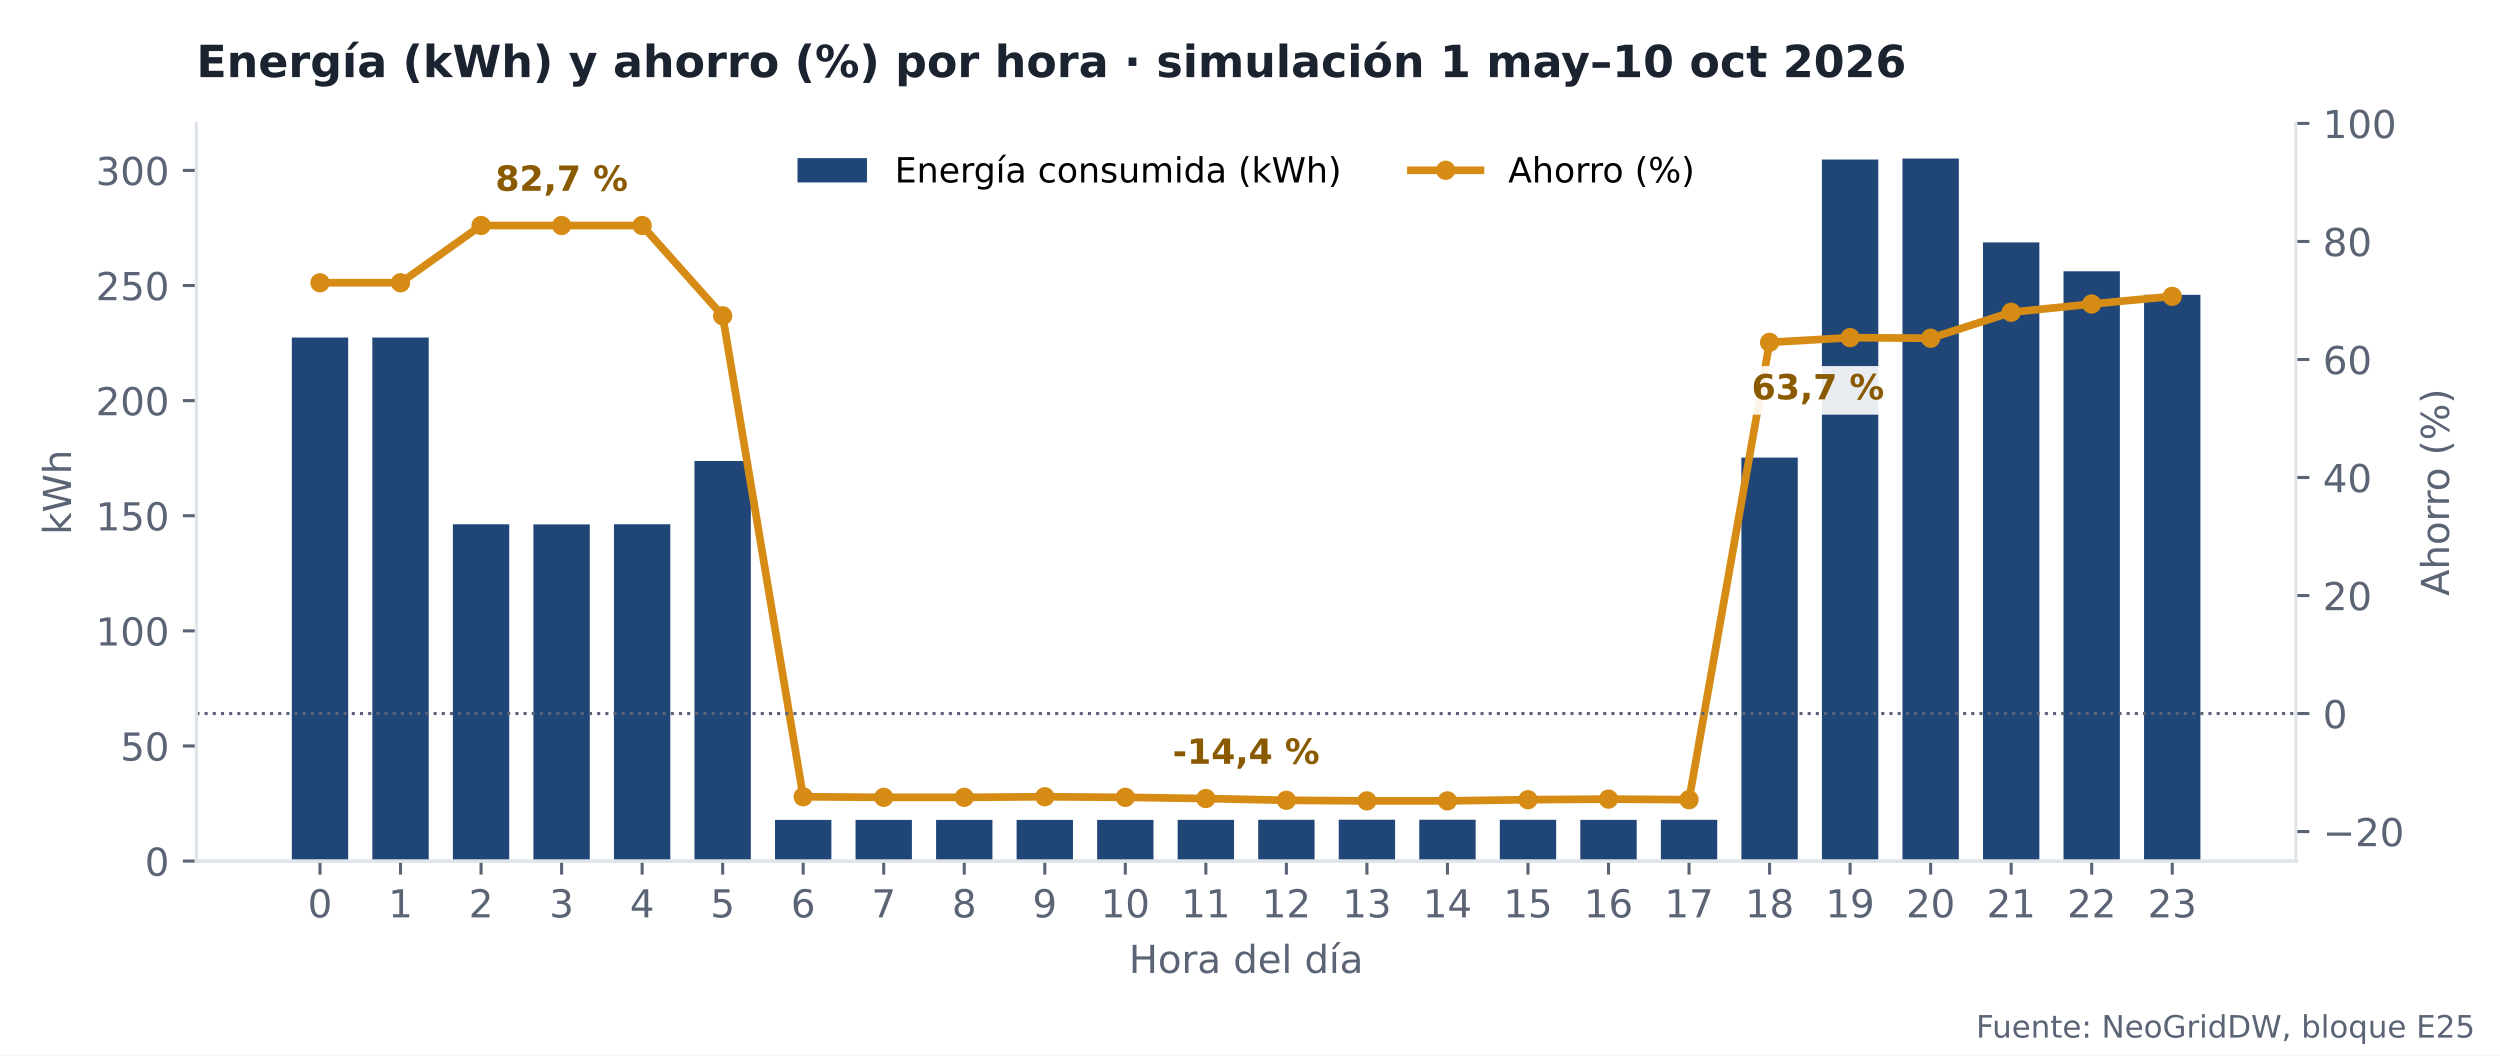
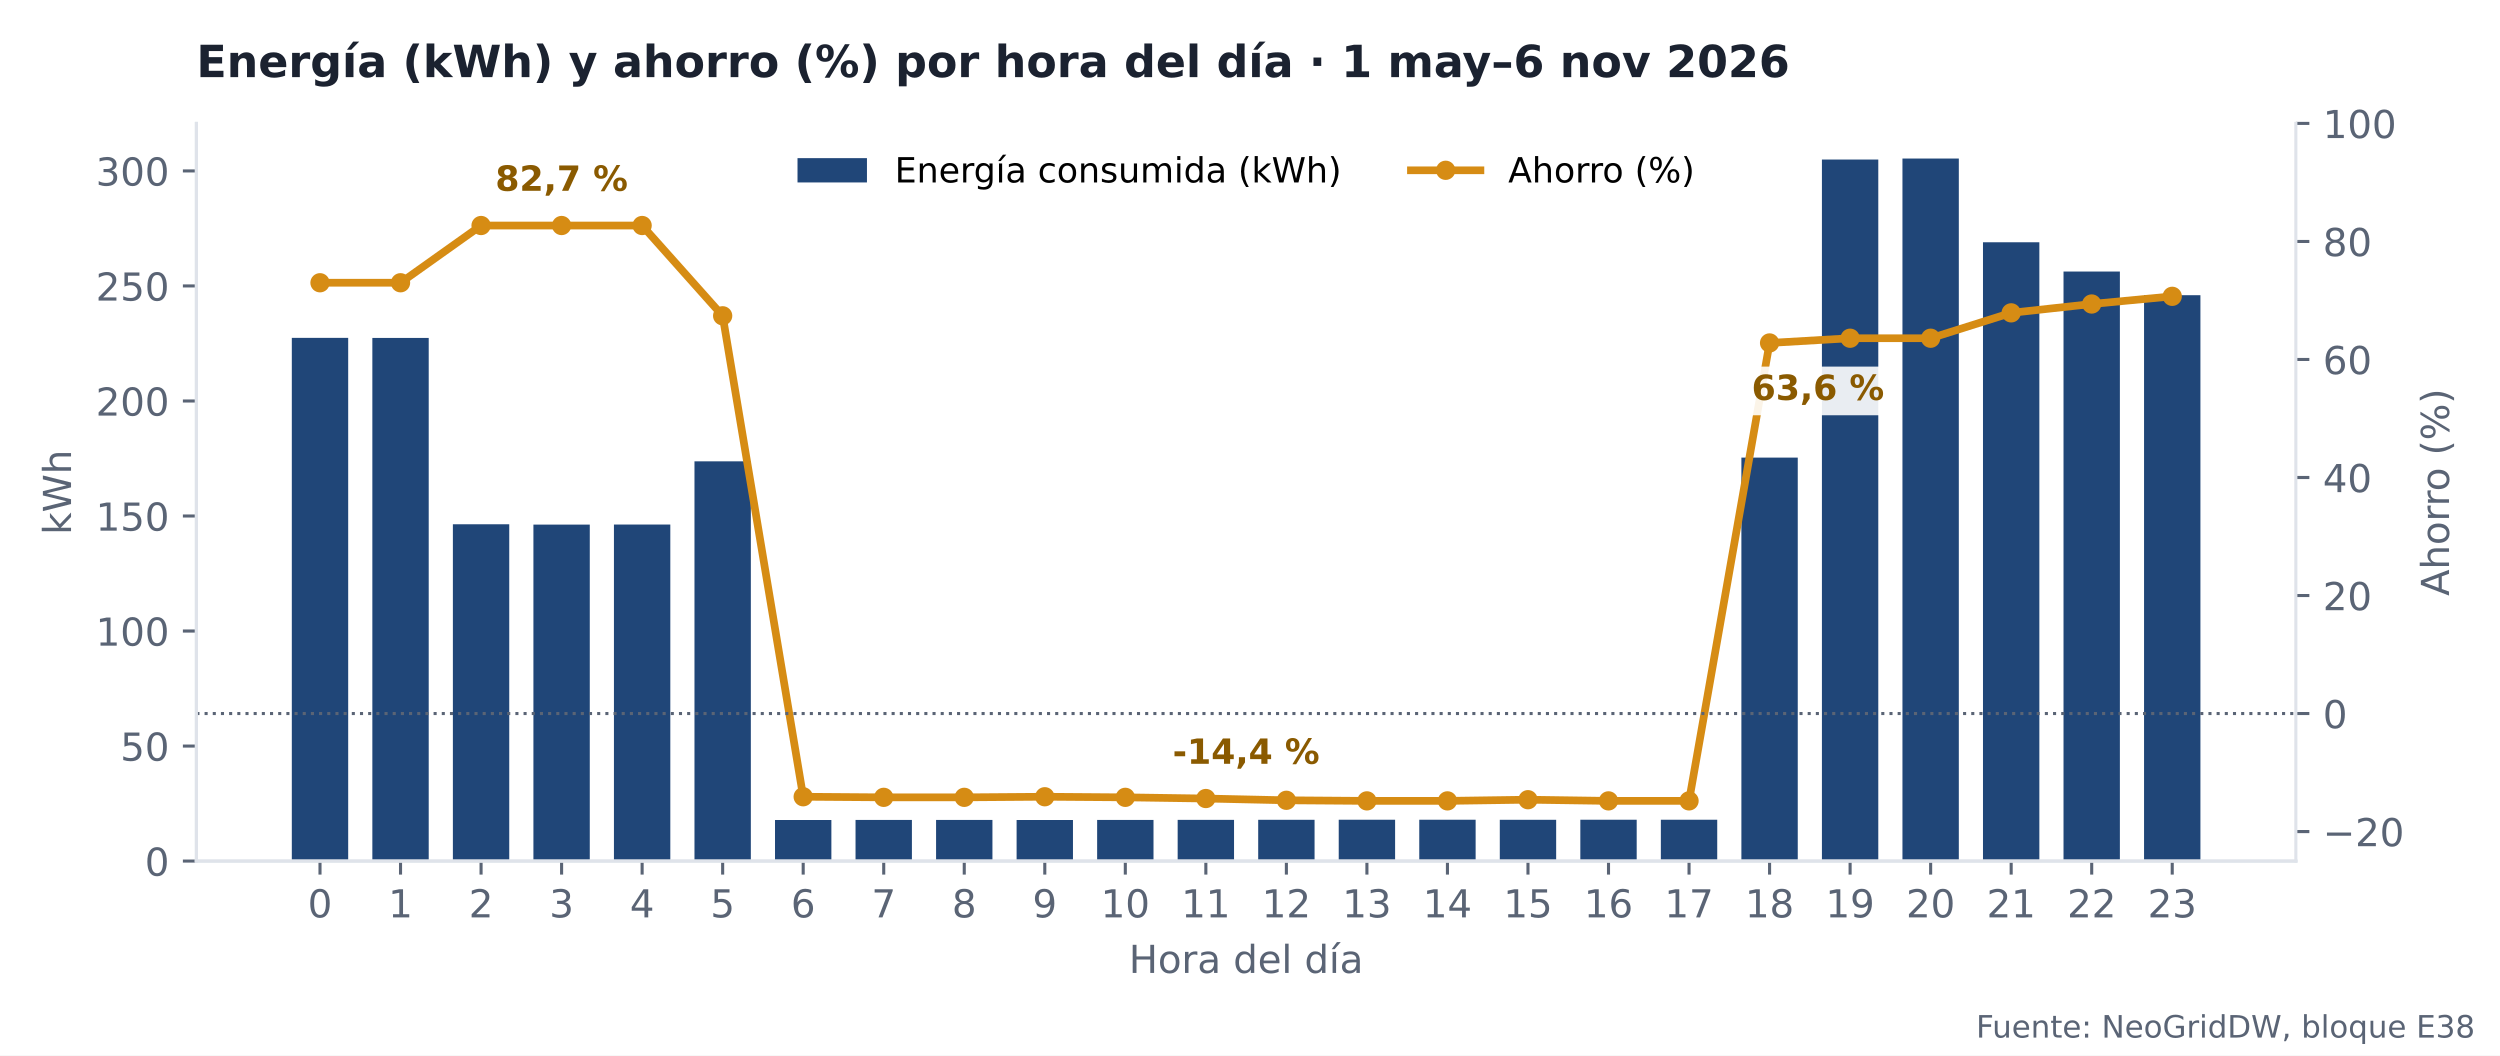
<svg xmlns="http://www.w3.org/2000/svg" xmlns:xlink="http://www.w3.org/1999/xlink" width="648pt" height="273.6pt" viewBox="0 0 648 273.6" version="1.1">
  <defs>
    <style type="text/css">*{stroke-linejoin: round; stroke-linecap: butt}</style>
  </defs>
  <g id="figure_1">
    <g id="patch_1">
      <path d="M 0 273.6  L 648 273.6  L 648 0  L 0 0  z " style="fill: #ffffff" />
    </g>
    <g id="axes_1">
      <g id="patch_2">
        <path d="M 50.903 223.191  L 595.084 223.191  L 595.084 31.991  L 50.903 31.991  z " style="fill: #ffffff" />
      </g>
      <g id="patch_3">
-         <path d="M 75.638 223.191  L 90.25 223.191  L 90.25 87.481  L 75.638 87.481  z " clip-path="url(#pd4e5cc98e8)" style="fill: #204678" />
+         <path d="M 75.638 223.191  L 90.25 223.191  L 90.25 87.583  L 75.638 87.583  z " clip-path="url(#p0261bbe42c)" style="fill: #204678" />
      </g>
      <g id="patch_4">
-         <path d="M 96.512 223.191  L 111.124 223.191  L 111.124 87.492  L 96.512 87.492  z " clip-path="url(#pd4e5cc98e8)" style="fill: #204678" />
+         <path d="M 96.512 223.191  L 111.124 223.191  L 111.124 87.595  L 96.512 87.595  z " clip-path="url(#p0261bbe42c)" style="fill: #204678" />
      </g>
      <g id="patch_5">
-         <path d="M 117.386 223.191  L 131.997 223.191  L 131.997 135.888  L 117.386 135.888  z " clip-path="url(#pd4e5cc98e8)" style="fill: #204678" />
+         <path d="M 117.386 223.191  L 131.997 223.191  L 131.997 135.888  L 117.386 135.888  z " clip-path="url(#p0261bbe42c)" style="fill: #204678" />
      </g>
      <g id="patch_6">
-         <path d="M 138.26 223.191  L 152.871 223.191  L 152.871 135.918  L 138.26 135.918  z " clip-path="url(#pd4e5cc98e8)" style="fill: #204678" />
+         <path d="M 138.26 223.191  L 152.871 223.191  L 152.871 135.984  L 138.26 135.984  z " clip-path="url(#p0261bbe42c)" style="fill: #204678" />
      </g>
      <g id="patch_7">
-         <path d="M 159.133 223.191  L 173.745 223.191  L 173.745 135.894  L 159.133 135.894  z " clip-path="url(#pd4e5cc98e8)" style="fill: #204678" />
+         <path d="M 159.133 223.191  L 173.745 223.191  L 173.745 135.96  L 159.133 135.96  z " clip-path="url(#p0261bbe42c)" style="fill: #204678" />
      </g>
      <g id="patch_8">
-         <path d="M 180.007 223.191  L 194.619 223.191  L 194.619 119.496  L 180.007 119.496  z " clip-path="url(#pd4e5cc98e8)" style="fill: #204678" />
+         <path d="M 180.007 223.191  L 194.619 223.191  L 194.619 119.574  L 180.007 119.574  z " clip-path="url(#p0261bbe42c)" style="fill: #204678" />
      </g>
      <g id="patch_9">
-         <path d="M 200.881 223.191  L 215.493 223.191  L 215.493 212.533  L 200.881 212.533  z " clip-path="url(#pd4e5cc98e8)" style="fill: #204678" />
+         <path d="M 200.881 223.191  L 215.493 223.191  L 215.493 212.541  L 200.881 212.541  z " clip-path="url(#p0261bbe42c)" style="fill: #204678" />
      </g>
      <g id="patch_10">
-         <path d="M 221.755 223.191  L 236.367 223.191  L 236.367 212.527  L 221.755 212.527  z " clip-path="url(#pd4e5cc98e8)" style="fill: #204678" />
+         <path d="M 221.755 223.191  L 236.367 223.191  L 236.367 212.535  L 221.755 212.535  z " clip-path="url(#p0261bbe42c)" style="fill: #204678" />
      </g>
      <g id="patch_11">
-         <path d="M 242.629 223.191  L 257.24 223.191  L 257.24 212.527  L 242.629 212.527  z " clip-path="url(#pd4e5cc98e8)" style="fill: #204678" />
+         <path d="M 242.629 223.191  L 257.24 223.191  L 257.24 212.535  L 242.629 212.535  z " clip-path="url(#p0261bbe42c)" style="fill: #204678" />
      </g>
      <g id="patch_12">
-         <path d="M 263.503 223.191  L 278.114 223.191  L 278.114 212.533  L 263.503 212.533  z " clip-path="url(#pd4e5cc98e8)" style="fill: #204678" />
+         <path d="M 263.503 223.191  L 278.114 223.191  L 278.114 212.541  L 263.503 212.541  z " clip-path="url(#p0261bbe42c)" style="fill: #204678" />
      </g>
      <g id="patch_13">
-         <path d="M 284.377 223.191  L 298.988 223.191  L 298.988 212.527  L 284.377 212.527  z " clip-path="url(#pd4e5cc98e8)" style="fill: #204678" />
+         <path d="M 284.377 223.191  L 298.988 223.191  L 298.988 212.535  L 284.377 212.535  z " clip-path="url(#p0261bbe42c)" style="fill: #204678" />
      </g>
      <g id="patch_14">
-         <path d="M 305.25 223.191  L 319.862 223.191  L 319.862 212.509  L 305.25 212.509  z " clip-path="url(#pd4e5cc98e8)" style="fill: #204678" />
+         <path d="M 305.25 223.191  L 319.862 223.191  L 319.862 212.517  L 305.25 212.517  z " clip-path="url(#p0261bbe42c)" style="fill: #204678" />
      </g>
      <g id="patch_15">
-         <path d="M 326.124 223.191  L 340.736 223.191  L 340.736 212.485  L 326.124 212.485  z " clip-path="url(#pd4e5cc98e8)" style="fill: #204678" />
+         <path d="M 326.124 223.191  L 340.736 223.191  L 340.736 212.493  L 326.124 212.493  z " clip-path="url(#p0261bbe42c)" style="fill: #204678" />
      </g>
      <g id="patch_16">
-         <path d="M 346.998 223.191  L 361.61 223.191  L 361.61 212.473  L 346.998 212.473  z " clip-path="url(#pd4e5cc98e8)" style="fill: #204678" />
+         <path d="M 346.998 223.191  L 361.61 223.191  L 361.61 212.482  L 346.998 212.482  z " clip-path="url(#p0261bbe42c)" style="fill: #204678" />
      </g>
      <g id="patch_17">
-         <path d="M 367.872 223.191  L 382.484 223.191  L 382.484 212.473  L 367.872 212.473  z " clip-path="url(#pd4e5cc98e8)" style="fill: #204678" />
+         <path d="M 367.872 223.191  L 382.484 223.191  L 382.484 212.482  L 367.872 212.482  z " clip-path="url(#p0261bbe42c)" style="fill: #204678" />
      </g>
      <g id="patch_18">
-         <path d="M 388.746 223.191  L 403.357 223.191  L 403.357 212.485  L 388.746 212.485  z " clip-path="url(#pd4e5cc98e8)" style="fill: #204678" />
+         <path d="M 388.746 223.191  L 403.357 223.191  L 403.357 212.493  L 388.746 212.493  z " clip-path="url(#p0261bbe42c)" style="fill: #204678" />
      </g>
      <g id="patch_19">
-         <path d="M 409.62 223.191  L 424.231 223.191  L 424.231 212.503  L 409.62 212.503  z " clip-path="url(#pd4e5cc98e8)" style="fill: #204678" />
+         <path d="M 409.62 223.191  L 424.231 223.191  L 424.231 212.47  L 409.62 212.47  z " clip-path="url(#p0261bbe42c)" style="fill: #204678" />
      </g>
      <g id="patch_20">
-         <path d="M 430.493 223.191  L 445.105 223.191  L 445.105 212.491  L 430.493 212.491  z " clip-path="url(#pd4e5cc98e8)" style="fill: #204678" />
+         <path d="M 430.493 223.191  L 445.105 223.191  L 445.105 212.47  L 430.493 212.47  z " clip-path="url(#p0261bbe42c)" style="fill: #204678" />
      </g>
      <g id="patch_21">
-         <path d="M 451.367 223.191  L 465.979 223.191  L 465.979 118.618  L 451.367 118.618  z " clip-path="url(#pd4e5cc98e8)" style="fill: #204678" />
+         <path d="M 451.367 223.191  L 465.979 223.191  L 465.979 118.614  L 451.367 118.614  z " clip-path="url(#p0261bbe42c)" style="fill: #204678" />
      </g>
      <g id="patch_22">
-         <path d="M 472.241 223.191  L 486.853 223.191  L 486.853 41.347  L 472.241 41.347  z " clip-path="url(#pd4e5cc98e8)" style="fill: #204678" />
+         <path d="M 472.241 223.191  L 486.853 223.191  L 486.853 41.352  L 472.241 41.352  z " clip-path="url(#p0261bbe42c)" style="fill: #204678" />
      </g>
      <g id="patch_23">
-         <path d="M 493.115 223.191  L 507.727 223.191  L 507.727 41.096  L 493.115 41.096  z " clip-path="url(#pd4e5cc98e8)" style="fill: #204678" />
+         <path d="M 493.115 223.191  L 507.727 223.191  L 507.727 41.096  L 493.115 41.096  z " clip-path="url(#p0261bbe42c)" style="fill: #204678" />
      </g>
      <g id="patch_24">
-         <path d="M 513.989 223.191  L 528.601 223.191  L 528.601 62.823  L 513.989 62.823  z " clip-path="url(#pd4e5cc98e8)" style="fill: #204678" />
+         <path d="M 513.989 223.191  L 528.601 223.191  L 528.601 62.801  L 513.989 62.801  z " clip-path="url(#p0261bbe42c)" style="fill: #204678" />
      </g>
      <g id="patch_25">
-         <path d="M 534.863 223.191  L 549.474 223.191  L 549.474 70.306  L 534.863 70.306  z " clip-path="url(#pd4e5cc98e8)" style="fill: #204678" />
+         <path d="M 534.863 223.191  L 549.474 223.191  L 549.474 70.38  L 534.863 70.38  z " clip-path="url(#p0261bbe42c)" style="fill: #204678" />
      </g>
      <g id="patch_26">
-         <path d="M 555.737 223.191  L 570.348 223.191  L 570.348 76.411  L 555.737 76.411  z " clip-path="url(#pd4e5cc98e8)" style="fill: #204678" />
+         <path d="M 555.737 223.191  L 570.348 223.191  L 570.348 76.522  L 555.737 76.522  z " clip-path="url(#p0261bbe42c)" style="fill: #204678" />
      </g>
      <g id="matplotlib.axis_1">
        <g id="xtick_1">
          <g id="line2d_1">
            <defs>
-               <path id="m76363a9df7" d="M 0 0  L 0 3.5  " style="stroke: #5a6475; stroke-width: 0.8" />
+               <path id="mc10827a71a" d="M 0 0  L 0 3.5  " style="stroke: #5a6475; stroke-width: 0.8" />
            </defs>
            <g>
-               <use xlink:href="#m76363a9df7" x="82.944" y="223.191" style="fill: #5a6475; stroke: #5a6475; stroke-width: 0.8" />
+               <use xlink:href="#mc10827a71a" x="82.944" y="223.191" style="fill: #5a6475; stroke: #5a6475; stroke-width: 0.8" />
            </g>
          </g>
          <g id="text_1">
            <text style="font-size: 10px; font-family: 'DejaVu Sans'; text-anchor: middle; fill: #5a6475" x="82.944" y="237.789" transform="rotate(-0 82.94386 237.7886)">0</text>
          </g>
        </g>
        <g id="xtick_2">
          <g id="line2d_2">
            <g>
-               <use xlink:href="#m76363a9df7" x="103.818" y="223.191" style="fill: #5a6475; stroke: #5a6475; stroke-width: 0.8" />
+               <use xlink:href="#mc10827a71a" x="103.818" y="223.191" style="fill: #5a6475; stroke: #5a6475; stroke-width: 0.8" />
            </g>
          </g>
          <g id="text_2">
            <text style="font-size: 10px; font-family: 'DejaVu Sans'; text-anchor: middle; fill: #5a6475" x="103.818" y="237.789" transform="rotate(-0 103.8177 237.7886)">1</text>
          </g>
        </g>
        <g id="xtick_3">
          <g id="line2d_3">
            <g>
-               <use xlink:href="#m76363a9df7" x="124.692" y="223.191" style="fill: #5a6475; stroke: #5a6475; stroke-width: 0.8" />
+               <use xlink:href="#mc10827a71a" x="124.692" y="223.191" style="fill: #5a6475; stroke: #5a6475; stroke-width: 0.8" />
            </g>
          </g>
          <g id="text_3">
            <text style="font-size: 10px; font-family: 'DejaVu Sans'; text-anchor: middle; fill: #5a6475" x="124.692" y="237.789" transform="rotate(-0 124.6916 237.7886)">2</text>
          </g>
        </g>
        <g id="xtick_4">
          <g id="line2d_4">
            <g>
-               <use xlink:href="#m76363a9df7" x="145.565" y="223.191" style="fill: #5a6475; stroke: #5a6475; stroke-width: 0.8" />
+               <use xlink:href="#mc10827a71a" x="145.565" y="223.191" style="fill: #5a6475; stroke: #5a6475; stroke-width: 0.8" />
            </g>
          </g>
          <g id="text_4">
            <text style="font-size: 10px; font-family: 'DejaVu Sans'; text-anchor: middle; fill: #5a6475" x="145.565" y="237.789" transform="rotate(-0 145.5654 237.7886)">3</text>
          </g>
        </g>
        <g id="xtick_5">
          <g id="line2d_5">
            <g>
-               <use xlink:href="#m76363a9df7" x="166.439" y="223.191" style="fill: #5a6475; stroke: #5a6475; stroke-width: 0.8" />
+               <use xlink:href="#mc10827a71a" x="166.439" y="223.191" style="fill: #5a6475; stroke: #5a6475; stroke-width: 0.8" />
            </g>
          </g>
          <g id="text_5">
            <text style="font-size: 10px; font-family: 'DejaVu Sans'; text-anchor: middle; fill: #5a6475" x="166.439" y="237.789" transform="rotate(-0 166.4393 237.7886)">4</text>
          </g>
        </g>
        <g id="xtick_6">
          <g id="line2d_6">
            <g>
-               <use xlink:href="#m76363a9df7" x="187.313" y="223.191" style="fill: #5a6475; stroke: #5a6475; stroke-width: 0.8" />
+               <use xlink:href="#mc10827a71a" x="187.313" y="223.191" style="fill: #5a6475; stroke: #5a6475; stroke-width: 0.8" />
            </g>
          </g>
          <g id="text_6">
            <text style="font-size: 10px; font-family: 'DejaVu Sans'; text-anchor: middle; fill: #5a6475" x="187.313" y="237.789" transform="rotate(-0 187.3131 237.7886)">5</text>
          </g>
        </g>
        <g id="xtick_7">
          <g id="line2d_7">
            <g>
-               <use xlink:href="#m76363a9df7" x="208.187" y="223.191" style="fill: #5a6475; stroke: #5a6475; stroke-width: 0.8" />
+               <use xlink:href="#mc10827a71a" x="208.187" y="223.191" style="fill: #5a6475; stroke: #5a6475; stroke-width: 0.8" />
            </g>
          </g>
          <g id="text_7">
            <text style="font-size: 10px; font-family: 'DejaVu Sans'; text-anchor: middle; fill: #5a6475" x="208.187" y="237.789" transform="rotate(-0 208.187 237.7886)">6</text>
          </g>
        </g>
        <g id="xtick_8">
          <g id="line2d_8">
            <g>
-               <use xlink:href="#m76363a9df7" x="229.061" y="223.191" style="fill: #5a6475; stroke: #5a6475; stroke-width: 0.8" />
+               <use xlink:href="#mc10827a71a" x="229.061" y="223.191" style="fill: #5a6475; stroke: #5a6475; stroke-width: 0.8" />
            </g>
          </g>
          <g id="text_8">
            <text style="font-size: 10px; font-family: 'DejaVu Sans'; text-anchor: middle; fill: #5a6475" x="229.061" y="237.789" transform="rotate(-0 229.0608 237.7886)">7</text>
          </g>
        </g>
        <g id="xtick_9">
          <g id="line2d_9">
            <g>
-               <use xlink:href="#m76363a9df7" x="249.935" y="223.191" style="fill: #5a6475; stroke: #5a6475; stroke-width: 0.8" />
+               <use xlink:href="#mc10827a71a" x="249.935" y="223.191" style="fill: #5a6475; stroke: #5a6475; stroke-width: 0.8" />
            </g>
          </g>
          <g id="text_9">
            <text style="font-size: 10px; font-family: 'DejaVu Sans'; text-anchor: middle; fill: #5a6475" x="249.935" y="237.789" transform="rotate(-0 249.9347 237.7886)">8</text>
          </g>
        </g>
        <g id="xtick_10">
          <g id="line2d_10">
            <g>
-               <use xlink:href="#m76363a9df7" x="270.809" y="223.191" style="fill: #5a6475; stroke: #5a6475; stroke-width: 0.8" />
+               <use xlink:href="#mc10827a71a" x="270.809" y="223.191" style="fill: #5a6475; stroke: #5a6475; stroke-width: 0.8" />
            </g>
          </g>
          <g id="text_10">
            <text style="font-size: 10px; font-family: 'DejaVu Sans'; text-anchor: middle; fill: #5a6475" x="270.809" y="237.789" transform="rotate(-0 270.8085 237.7886)">9</text>
          </g>
        </g>
        <g id="xtick_11">
          <g id="line2d_11">
            <g>
-               <use xlink:href="#m76363a9df7" x="291.682" y="223.191" style="fill: #5a6475; stroke: #5a6475; stroke-width: 0.8" />
+               <use xlink:href="#mc10827a71a" x="291.682" y="223.191" style="fill: #5a6475; stroke: #5a6475; stroke-width: 0.8" />
            </g>
          </g>
          <g id="text_11">
            <text style="font-size: 10px; font-family: 'DejaVu Sans'; text-anchor: middle; fill: #5a6475" x="291.682" y="237.789" transform="rotate(-0 291.6824 237.7886)">10</text>
          </g>
        </g>
        <g id="xtick_12">
          <g id="line2d_12">
            <g>
-               <use xlink:href="#m76363a9df7" x="312.556" y="223.191" style="fill: #5a6475; stroke: #5a6475; stroke-width: 0.8" />
+               <use xlink:href="#mc10827a71a" x="312.556" y="223.191" style="fill: #5a6475; stroke: #5a6475; stroke-width: 0.8" />
            </g>
          </g>
          <g id="text_12">
            <text style="font-size: 10px; font-family: 'DejaVu Sans'; text-anchor: middle; fill: #5a6475" x="312.556" y="237.789" transform="rotate(-0 312.5562 237.7886)">11</text>
          </g>
        </g>
        <g id="xtick_13">
          <g id="line2d_13">
            <g>
-               <use xlink:href="#m76363a9df7" x="333.43" y="223.191" style="fill: #5a6475; stroke: #5a6475; stroke-width: 0.8" />
+               <use xlink:href="#mc10827a71a" x="333.43" y="223.191" style="fill: #5a6475; stroke: #5a6475; stroke-width: 0.8" />
            </g>
          </g>
          <g id="text_13">
            <text style="font-size: 10px; font-family: 'DejaVu Sans'; text-anchor: middle; fill: #5a6475" x="333.43" y="237.789" transform="rotate(-0 333.43 237.7886)">12</text>
          </g>
        </g>
        <g id="xtick_14">
          <g id="line2d_14">
            <g>
-               <use xlink:href="#m76363a9df7" x="354.304" y="223.191" style="fill: #5a6475; stroke: #5a6475; stroke-width: 0.8" />
+               <use xlink:href="#mc10827a71a" x="354.304" y="223.191" style="fill: #5a6475; stroke: #5a6475; stroke-width: 0.8" />
            </g>
          </g>
          <g id="text_14">
            <text style="font-size: 10px; font-family: 'DejaVu Sans'; text-anchor: middle; fill: #5a6475" x="354.304" y="237.789" transform="rotate(-0 354.3039 237.7886)">13</text>
          </g>
        </g>
        <g id="xtick_15">
          <g id="line2d_15">
            <g>
-               <use xlink:href="#m76363a9df7" x="375.178" y="223.191" style="fill: #5a6475; stroke: #5a6475; stroke-width: 0.8" />
+               <use xlink:href="#mc10827a71a" x="375.178" y="223.191" style="fill: #5a6475; stroke: #5a6475; stroke-width: 0.8" />
            </g>
          </g>
          <g id="text_15">
            <text style="font-size: 10px; font-family: 'DejaVu Sans'; text-anchor: middle; fill: #5a6475" x="375.178" y="237.789" transform="rotate(-0 375.1777 237.7886)">14</text>
          </g>
        </g>
        <g id="xtick_16">
          <g id="line2d_16">
            <g>
-               <use xlink:href="#m76363a9df7" x="396.052" y="223.191" style="fill: #5a6475; stroke: #5a6475; stroke-width: 0.8" />
+               <use xlink:href="#mc10827a71a" x="396.052" y="223.191" style="fill: #5a6475; stroke: #5a6475; stroke-width: 0.8" />
            </g>
          </g>
          <g id="text_16">
            <text style="font-size: 10px; font-family: 'DejaVu Sans'; text-anchor: middle; fill: #5a6475" x="396.052" y="237.789" transform="rotate(-0 396.0516 237.7886)">15</text>
          </g>
        </g>
        <g id="xtick_17">
          <g id="line2d_17">
            <g>
-               <use xlink:href="#m76363a9df7" x="416.925" y="223.191" style="fill: #5a6475; stroke: #5a6475; stroke-width: 0.8" />
+               <use xlink:href="#mc10827a71a" x="416.925" y="223.191" style="fill: #5a6475; stroke: #5a6475; stroke-width: 0.8" />
            </g>
          </g>
          <g id="text_17">
            <text style="font-size: 10px; font-family: 'DejaVu Sans'; text-anchor: middle; fill: #5a6475" x="416.925" y="237.789" transform="rotate(-0 416.9254 237.7886)">16</text>
          </g>
        </g>
        <g id="xtick_18">
          <g id="line2d_18">
            <g>
-               <use xlink:href="#m76363a9df7" x="437.799" y="223.191" style="fill: #5a6475; stroke: #5a6475; stroke-width: 0.8" />
+               <use xlink:href="#mc10827a71a" x="437.799" y="223.191" style="fill: #5a6475; stroke: #5a6475; stroke-width: 0.8" />
            </g>
          </g>
          <g id="text_18">
            <text style="font-size: 10px; font-family: 'DejaVu Sans'; text-anchor: middle; fill: #5a6475" x="437.799" y="237.789" transform="rotate(-0 437.7993 237.7886)">17</text>
          </g>
        </g>
        <g id="xtick_19">
          <g id="line2d_19">
            <g>
-               <use xlink:href="#m76363a9df7" x="458.673" y="223.191" style="fill: #5a6475; stroke: #5a6475; stroke-width: 0.8" />
+               <use xlink:href="#mc10827a71a" x="458.673" y="223.191" style="fill: #5a6475; stroke: #5a6475; stroke-width: 0.8" />
            </g>
          </g>
          <g id="text_19">
            <text style="font-size: 10px; font-family: 'DejaVu Sans'; text-anchor: middle; fill: #5a6475" x="458.673" y="237.789" transform="rotate(-0 458.6731 237.7886)">18</text>
          </g>
        </g>
        <g id="xtick_20">
          <g id="line2d_20">
            <g>
-               <use xlink:href="#m76363a9df7" x="479.547" y="223.191" style="fill: #5a6475; stroke: #5a6475; stroke-width: 0.8" />
+               <use xlink:href="#mc10827a71a" x="479.547" y="223.191" style="fill: #5a6475; stroke: #5a6475; stroke-width: 0.8" />
            </g>
          </g>
          <g id="text_20">
            <text style="font-size: 10px; font-family: 'DejaVu Sans'; text-anchor: middle; fill: #5a6475" x="479.547" y="237.789" transform="rotate(-0 479.547 237.7886)">19</text>
          </g>
        </g>
        <g id="xtick_21">
          <g id="line2d_21">
            <g>
-               <use xlink:href="#m76363a9df7" x="500.421" y="223.191" style="fill: #5a6475; stroke: #5a6475; stroke-width: 0.8" />
+               <use xlink:href="#mc10827a71a" x="500.421" y="223.191" style="fill: #5a6475; stroke: #5a6475; stroke-width: 0.8" />
            </g>
          </g>
          <g id="text_21">
            <text style="font-size: 10px; font-family: 'DejaVu Sans'; text-anchor: middle; fill: #5a6475" x="500.421" y="237.789" transform="rotate(-0 500.4208 237.7886)">20</text>
          </g>
        </g>
        <g id="xtick_22">
          <g id="line2d_22">
            <g>
-               <use xlink:href="#m76363a9df7" x="521.295" y="223.191" style="fill: #5a6475; stroke: #5a6475; stroke-width: 0.8" />
+               <use xlink:href="#mc10827a71a" x="521.295" y="223.191" style="fill: #5a6475; stroke: #5a6475; stroke-width: 0.8" />
            </g>
          </g>
          <g id="text_22">
            <text style="font-size: 10px; font-family: 'DejaVu Sans'; text-anchor: middle; fill: #5a6475" x="521.295" y="237.789" transform="rotate(-0 521.2947 237.7886)">21</text>
          </g>
        </g>
        <g id="xtick_23">
          <g id="line2d_23">
            <g>
-               <use xlink:href="#m76363a9df7" x="542.169" y="223.191" style="fill: #5a6475; stroke: #5a6475; stroke-width: 0.8" />
+               <use xlink:href="#mc10827a71a" x="542.169" y="223.191" style="fill: #5a6475; stroke: #5a6475; stroke-width: 0.8" />
            </g>
          </g>
          <g id="text_23">
            <text style="font-size: 10px; font-family: 'DejaVu Sans'; text-anchor: middle; fill: #5a6475" x="542.169" y="237.789" transform="rotate(-0 542.1685 237.7886)">22</text>
          </g>
        </g>
        <g id="xtick_24">
          <g id="line2d_24">
            <g>
-               <use xlink:href="#m76363a9df7" x="563.042" y="223.191" style="fill: #5a6475; stroke: #5a6475; stroke-width: 0.8" />
+               <use xlink:href="#mc10827a71a" x="563.042" y="223.191" style="fill: #5a6475; stroke: #5a6475; stroke-width: 0.8" />
            </g>
          </g>
          <g id="text_24">
            <text style="font-size: 10px; font-family: 'DejaVu Sans'; text-anchor: middle; fill: #5a6475" x="563.042" y="237.789" transform="rotate(-0 563.0424 237.7886)">23</text>
          </g>
        </g>
        <g id="text_25">
          <text style="font-size: 10px; font-family: 'DejaVu Sans'; text-anchor: middle; fill: #5a6475" x="322.993" y="252.189" transform="rotate(-0 322.9931 252.1893)">Hora del día</text>
        </g>
      </g>
      <g id="matplotlib.axis_2">
        <g id="ytick_1">
          <g id="line2d_25">
            <defs>
-               <path id="m62b945e67e" d="M 0 0  L -3.5 0  " style="stroke: #5a6475; stroke-width: 0.8" />
+               <path id="mafe7c82ab7" d="M 0 0  L -3.5 0  " style="stroke: #5a6475; stroke-width: 0.8" />
            </defs>
            <g>
-               <use xlink:href="#m62b945e67e" x="50.903" y="223.191" style="fill: #5a6475; stroke: #5a6475; stroke-width: 0.8" />
+               <use xlink:href="#mafe7c82ab7" x="50.903" y="223.191" style="fill: #5a6475; stroke: #5a6475; stroke-width: 0.8" />
            </g>
          </g>
          <g id="text_26">
            <text style="font-size: 10px; font-family: 'DejaVu Sans'; text-anchor: end; fill: #5a6475" x="43.903" y="226.99" transform="rotate(-0 43.9025 226.9897)">0</text>
          </g>
        </g>
        <g id="ytick_2">
          <g id="line2d_26">
            <g>
-               <use xlink:href="#m62b945e67e" x="50.903" y="193.354" style="fill: #5a6475; stroke: #5a6475; stroke-width: 0.8" />
+               <use xlink:href="#mafe7c82ab7" x="50.903" y="193.376" style="fill: #5a6475; stroke: #5a6475; stroke-width: 0.8" />
            </g>
          </g>
          <g id="text_27">
-             <text style="font-size: 10px; font-family: 'DejaVu Sans'; text-anchor: end; fill: #5a6475" x="43.903" y="197.153" transform="rotate(-0 43.9025 197.1528)">50</text>
+             <text style="font-size: 10px; font-family: 'DejaVu Sans'; text-anchor: end; fill: #5a6475" x="43.903" y="197.175" transform="rotate(-0 43.9025 197.1753)">50</text>
          </g>
        </g>
        <g id="ytick_3">
          <g id="line2d_27">
            <g>
-               <use xlink:href="#m62b945e67e" x="50.903" y="163.517" style="fill: #5a6475; stroke: #5a6475; stroke-width: 0.8" />
+               <use xlink:href="#mafe7c82ab7" x="50.903" y="163.562" style="fill: #5a6475; stroke: #5a6475; stroke-width: 0.8" />
            </g>
          </g>
          <g id="text_28">
-             <text style="font-size: 10px; font-family: 'DejaVu Sans'; text-anchor: end; fill: #5a6475" x="43.903" y="167.316" transform="rotate(-0 43.9025 167.3158)">100</text>
+             <text style="font-size: 10px; font-family: 'DejaVu Sans'; text-anchor: end; fill: #5a6475" x="43.903" y="167.361" transform="rotate(-0 43.9025 167.3608)">100</text>
          </g>
        </g>
        <g id="ytick_4">
          <g id="line2d_28">
            <g>
-               <use xlink:href="#m62b945e67e" x="50.903" y="133.68" style="fill: #5a6475; stroke: #5a6475; stroke-width: 0.8" />
+               <use xlink:href="#mafe7c82ab7" x="50.903" y="133.747" style="fill: #5a6475; stroke: #5a6475; stroke-width: 0.8" />
            </g>
          </g>
          <g id="text_29">
-             <text style="font-size: 10px; font-family: 'DejaVu Sans'; text-anchor: end; fill: #5a6475" x="43.903" y="137.479" transform="rotate(-0 43.9025 137.4789)">150</text>
+             <text style="font-size: 10px; font-family: 'DejaVu Sans'; text-anchor: end; fill: #5a6475" x="43.903" y="137.546" transform="rotate(-0 43.9025 137.5463)">150</text>
          </g>
        </g>
        <g id="ytick_5">
          <g id="line2d_29">
            <g>
-               <use xlink:href="#m62b945e67e" x="50.903" y="103.843" style="fill: #5a6475; stroke: #5a6475; stroke-width: 0.8" />
+               <use xlink:href="#mafe7c82ab7" x="50.903" y="103.933" style="fill: #5a6475; stroke: #5a6475; stroke-width: 0.8" />
            </g>
          </g>
          <g id="text_30">
-             <text style="font-size: 10px; font-family: 'DejaVu Sans'; text-anchor: end; fill: #5a6475" x="43.903" y="107.642" transform="rotate(-0 43.9025 107.6419)">200</text>
+             <text style="font-size: 10px; font-family: 'DejaVu Sans'; text-anchor: end; fill: #5a6475" x="43.903" y="107.732" transform="rotate(-0 43.9025 107.7318)">200</text>
          </g>
        </g>
        <g id="ytick_6">
          <g id="line2d_30">
            <g>
-               <use xlink:href="#m62b945e67e" x="50.903" y="74.006" style="fill: #5a6475; stroke: #5a6475; stroke-width: 0.8" />
+               <use xlink:href="#mafe7c82ab7" x="50.903" y="74.119" style="fill: #5a6475; stroke: #5a6475; stroke-width: 0.8" />
            </g>
          </g>
          <g id="text_31">
-             <text style="font-size: 10px; font-family: 'DejaVu Sans'; text-anchor: end; fill: #5a6475" x="43.903" y="77.805" transform="rotate(-0 43.9025 77.80498)">250</text>
+             <text style="font-size: 10px; font-family: 'DejaVu Sans'; text-anchor: end; fill: #5a6475" x="43.903" y="77.917" transform="rotate(-0 43.9025 77.91734)">250</text>
          </g>
        </g>
        <g id="ytick_7">
          <g id="line2d_31">
            <g>
-               <use xlink:href="#m62b945e67e" x="50.903" y="44.169" style="fill: #5a6475; stroke: #5a6475; stroke-width: 0.8" />
+               <use xlink:href="#mafe7c82ab7" x="50.903" y="44.304" style="fill: #5a6475; stroke: #5a6475; stroke-width: 0.8" />
            </g>
          </g>
          <g id="text_32">
-             <text style="font-size: 10px; font-family: 'DejaVu Sans'; text-anchor: end; fill: #5a6475" x="43.903" y="47.968" transform="rotate(-0 43.9025 47.96803)">300</text>
+             <text style="font-size: 10px; font-family: 'DejaVu Sans'; text-anchor: end; fill: #5a6475" x="43.903" y="48.103" transform="rotate(-0 43.9025 48.10286)">300</text>
          </g>
        </g>
        <g id="text_33">
          <text style="font-size: 10px; font-family: 'DejaVu Sans'; text-anchor: middle; fill: #5a6475" x="18.413" y="127.591" transform="rotate(-90 18.41266 127.5911)">kWh</text>
        </g>
      </g>
      <g id="patch_27">
        <path d="M 50.903 223.191  L 50.903 31.991  " style="fill: none; stroke: #dfe3ea; stroke-width: 0.8; stroke-linejoin: miter; stroke-linecap: square" />
      </g>
      <g id="patch_28">
        <path d="M 50.903 223.191  L 595.084 223.191  " style="fill: none; stroke: #dfe3ea; stroke-width: 0.8; stroke-linejoin: miter; stroke-linecap: square" />
      </g>
      <g id="text_34">
-         <text style="font-weight: 700; font-size: 11.5px; font-family: 'DejaVu Sans'; text-anchor: start; fill: #1b2230" x="50.903" y="19.991" transform="rotate(-0 50.9025 19.99125)">Energía (kWh) y ahorro (%) por hora · simulación 1 may–10 oct 2026</text>
+         <text style="font-weight: 700; font-size: 11.5px; font-family: 'DejaVu Sans'; text-anchor: start; fill: #1b2230" x="50.903" y="19.991" transform="rotate(-0 50.9025 19.99125)">Energía (kWh) y ahorro (%) por hora del día · 1 may–6 nov 2026</text>
      </g>
      <g id="legend_1">
        <g id="patch_29">
          <path d="M 206.715 47.29  L 224.715 47.29  L 224.715 40.99  L 206.715 40.99  z " style="fill: #204678" />
        </g>
        <g id="text_35">
          <text style="font-size: 9px; font-family: 'DejaVu Sans'; text-anchor: start" x="231.915" y="47.29" transform="rotate(-0 231.9145 47.28984)">Energía consumida (kWh)</text>
        </g>
        <g id="line2d_32">
          <path d="M 365.719 44.14  L 374.719 44.14  L 383.719 44.14  " style="fill: none; stroke: #d68c14; stroke-width: 2; stroke-linecap: square" />
          <defs>
-             <path id="m0696161037" d="M 0 2  C 0.53 2 1.039 1.789 1.414 1.414  C 1.789 1.039 2 0.53 2 0  C 2 -0.53 1.789 -1.039 1.414 -1.414  C 1.039 -1.789 0.53 -2 0 -2  C -0.53 -2 -1.039 -1.789 -1.414 -1.414  C -1.789 -1.039 -2 -0.53 -2 0  C -2 0.53 -1.789 1.039 -1.414 1.414  C -1.039 1.789 -0.53 2 0 2  z " style="stroke: #d68c14" />
+             <path id="m950ae14092" d="M 0 2  C 0.53 2 1.039 1.789 1.414 1.414  C 1.789 1.039 2 0.53 2 0  C 2 -0.53 1.789 -1.039 1.414 -1.414  C 1.039 -1.789 0.53 -2 0 -2  C -0.53 -2 -1.039 -1.789 -1.414 -1.414  C -1.789 -1.039 -2 -0.53 -2 0  C -2 0.53 -1.789 1.039 -1.414 1.414  C -1.039 1.789 -0.53 2 0 2  z " style="stroke: #d68c14" />
          </defs>
          <g>
-             <use xlink:href="#m0696161037" x="374.719" y="44.14" style="fill: #d68c14; stroke: #d68c14" />
+             <use xlink:href="#m950ae14092" x="374.719" y="44.14" style="fill: #d68c14; stroke: #d68c14" />
          </g>
        </g>
        <g id="text_36">
          <text style="font-size: 9px; font-family: 'DejaVu Sans'; text-anchor: start" x="390.919" y="47.29" transform="rotate(-0 390.9192 47.28984)">Ahorro (%)</text>
        </g>
      </g>
    </g>
    <g id="axes_2">
      <g id="matplotlib.axis_3">
        <g id="ytick_8">
          <g id="line2d_33">
            <defs>
-               <path id="m94f4f91528" d="M 0 0  L 3.5 0  " style="stroke: #5a6475; stroke-width: 0.8" />
+               <path id="m75a8127250" d="M 0 0  L 3.5 0  " style="stroke: #5a6475; stroke-width: 0.8" />
            </defs>
            <g>
-               <use xlink:href="#m94f4f91528" x="595.084" y="215.543" style="fill: #5a6475; stroke: #5a6475; stroke-width: 0.8" />
+               <use xlink:href="#m75a8127250" x="595.084" y="215.543" style="fill: #5a6475; stroke: #5a6475; stroke-width: 0.8" />
            </g>
          </g>
          <g id="text_37">
            <text style="font-size: 10px; font-family: 'DejaVu Sans'; text-anchor: start; fill: #5a6475" x="602.084" y="219.342" transform="rotate(-0 602.0838 219.3417)">−20</text>
          </g>
        </g>
        <g id="ytick_9">
          <g id="line2d_34">
            <g>
-               <use xlink:href="#m94f4f91528" x="595.084" y="184.951" style="fill: #5a6475; stroke: #5a6475; stroke-width: 0.8" />
+               <use xlink:href="#m75a8127250" x="595.084" y="184.951" style="fill: #5a6475; stroke: #5a6475; stroke-width: 0.8" />
            </g>
          </g>
          <g id="text_38">
            <text style="font-size: 10px; font-family: 'DejaVu Sans'; text-anchor: start; fill: #5a6475" x="602.084" y="188.75" transform="rotate(-0 602.0838 188.7498)">0</text>
          </g>
        </g>
        <g id="ytick_10">
          <g id="line2d_35">
            <g>
-               <use xlink:href="#m94f4f91528" x="595.084" y="154.359" style="fill: #5a6475; stroke: #5a6475; stroke-width: 0.8" />
+               <use xlink:href="#m75a8127250" x="595.084" y="154.359" style="fill: #5a6475; stroke: #5a6475; stroke-width: 0.8" />
            </g>
          </g>
          <g id="text_39">
            <text style="font-size: 10px; font-family: 'DejaVu Sans'; text-anchor: start; fill: #5a6475" x="602.084" y="158.158" transform="rotate(-0 602.0838 158.1579)">20</text>
          </g>
        </g>
        <g id="ytick_11">
          <g id="line2d_36">
            <g>
-               <use xlink:href="#m94f4f91528" x="595.084" y="123.767" style="fill: #5a6475; stroke: #5a6475; stroke-width: 0.8" />
+               <use xlink:href="#m75a8127250" x="595.084" y="123.767" style="fill: #5a6475; stroke: #5a6475; stroke-width: 0.8" />
            </g>
          </g>
          <g id="text_40">
            <text style="font-size: 10px; font-family: 'DejaVu Sans'; text-anchor: start; fill: #5a6475" x="602.084" y="127.566" transform="rotate(-0 602.0838 127.5659)">40</text>
          </g>
        </g>
        <g id="ytick_12">
          <g id="line2d_37">
            <g>
-               <use xlink:href="#m94f4f91528" x="595.084" y="93.175" style="fill: #5a6475; stroke: #5a6475; stroke-width: 0.8" />
+               <use xlink:href="#m75a8127250" x="595.084" y="93.175" style="fill: #5a6475; stroke: #5a6475; stroke-width: 0.8" />
            </g>
          </g>
          <g id="text_41">
            <text style="font-size: 10px; font-family: 'DejaVu Sans'; text-anchor: start; fill: #5a6475" x="602.084" y="96.974" transform="rotate(-0 602.0838 96.97397)">60</text>
          </g>
        </g>
        <g id="ytick_13">
          <g id="line2d_38">
            <g>
-               <use xlink:href="#m94f4f91528" x="595.084" y="62.583" style="fill: #5a6475; stroke: #5a6475; stroke-width: 0.8" />
+               <use xlink:href="#m75a8127250" x="595.084" y="62.583" style="fill: #5a6475; stroke: #5a6475; stroke-width: 0.8" />
            </g>
          </g>
          <g id="text_42">
            <text style="font-size: 10px; font-family: 'DejaVu Sans'; text-anchor: start; fill: #5a6475" x="602.084" y="66.382" transform="rotate(-0 602.0838 66.38202)">80</text>
          </g>
        </g>
        <g id="ytick_14">
          <g id="line2d_39">
            <g>
-               <use xlink:href="#m94f4f91528" x="595.084" y="31.991" style="fill: #5a6475; stroke: #5a6475; stroke-width: 0.8" />
+               <use xlink:href="#m75a8127250" x="595.084" y="31.991" style="fill: #5a6475; stroke: #5a6475; stroke-width: 0.8" />
            </g>
          </g>
          <g id="text_43">
            <text style="font-size: 10px; font-family: 'DejaVu Sans'; text-anchor: start; fill: #5a6475" x="602.084" y="35.79" transform="rotate(-0 602.0838 35.79008)">100</text>
          </g>
        </g>
        <g id="text_44">
          <text style="font-size: 10px; font-family: 'DejaVu Sans'; text-anchor: middle; fill: #5a6475" x="634.787" y="127.591" transform="rotate(-90 634.7869 127.5911)">Ahorro (%)</text>
        </g>
      </g>
      <g id="line2d_40">
-         <path d="M 82.944 73.29  L 103.818 73.29  L 124.692 58.453  L 145.565 58.453  L 166.439 58.453  L 187.313 81.856  L 208.187 206.518  L 229.061 206.671  L 249.935 206.671  L 270.809 206.518  L 291.682 206.671  L 312.556 206.977  L 333.43 207.436  L 354.304 207.589  L 375.178 207.589  L 396.052 207.283  L 416.925 207.13  L 437.799 207.283  L 458.673 88.739  L 479.547 87.516  L 500.421 87.669  L 521.295 80.938  L 542.169 78.797  L 563.042 76.808  " clip-path="url(#pd4e5cc98e8)" style="fill: none; stroke: #d68c14; stroke-width: 2; stroke-linecap: square" />
-         <g clip-path="url(#pd4e5cc98e8)">
-           <use xlink:href="#m0696161037" x="82.944" y="73.29" style="fill: #d68c14; stroke: #d68c14" />
-           <use xlink:href="#m0696161037" x="103.818" y="73.29" style="fill: #d68c14; stroke: #d68c14" />
-           <use xlink:href="#m0696161037" x="124.692" y="58.453" style="fill: #d68c14; stroke: #d68c14" />
-           <use xlink:href="#m0696161037" x="145.565" y="58.453" style="fill: #d68c14; stroke: #d68c14" />
-           <use xlink:href="#m0696161037" x="166.439" y="58.453" style="fill: #d68c14; stroke: #d68c14" />
-           <use xlink:href="#m0696161037" x="187.313" y="81.856" style="fill: #d68c14; stroke: #d68c14" />
-           <use xlink:href="#m0696161037" x="208.187" y="206.518" style="fill: #d68c14; stroke: #d68c14" />
-           <use xlink:href="#m0696161037" x="229.061" y="206.671" style="fill: #d68c14; stroke: #d68c14" />
-           <use xlink:href="#m0696161037" x="249.935" y="206.671" style="fill: #d68c14; stroke: #d68c14" />
-           <use xlink:href="#m0696161037" x="270.809" y="206.518" style="fill: #d68c14; stroke: #d68c14" />
-           <use xlink:href="#m0696161037" x="291.682" y="206.671" style="fill: #d68c14; stroke: #d68c14" />
-           <use xlink:href="#m0696161037" x="312.556" y="206.977" style="fill: #d68c14; stroke: #d68c14" />
-           <use xlink:href="#m0696161037" x="333.43" y="207.436" style="fill: #d68c14; stroke: #d68c14" />
-           <use xlink:href="#m0696161037" x="354.304" y="207.589" style="fill: #d68c14; stroke: #d68c14" />
-           <use xlink:href="#m0696161037" x="375.178" y="207.589" style="fill: #d68c14; stroke: #d68c14" />
-           <use xlink:href="#m0696161037" x="396.052" y="207.283" style="fill: #d68c14; stroke: #d68c14" />
-           <use xlink:href="#m0696161037" x="416.925" y="207.13" style="fill: #d68c14; stroke: #d68c14" />
-           <use xlink:href="#m0696161037" x="437.799" y="207.283" style="fill: #d68c14; stroke: #d68c14" />
-           <use xlink:href="#m0696161037" x="458.673" y="88.739" style="fill: #d68c14; stroke: #d68c14" />
-           <use xlink:href="#m0696161037" x="479.547" y="87.516" style="fill: #d68c14; stroke: #d68c14" />
-           <use xlink:href="#m0696161037" x="500.421" y="87.669" style="fill: #d68c14; stroke: #d68c14" />
-           <use xlink:href="#m0696161037" x="521.295" y="80.938" style="fill: #d68c14; stroke: #d68c14" />
-           <use xlink:href="#m0696161037" x="542.169" y="78.797" style="fill: #d68c14; stroke: #d68c14" />
-           <use xlink:href="#m0696161037" x="563.042" y="76.808" style="fill: #d68c14; stroke: #d68c14" />
+         <path d="M 82.944 73.29  L 103.818 73.29  L 124.692 58.453  L 145.565 58.453  L 166.439 58.453  L 187.313 81.856  L 208.187 206.518  L 229.061 206.671  L 249.935 206.671  L 270.809 206.518  L 291.682 206.671  L 312.556 206.977  L 333.43 207.436  L 354.304 207.589  L 375.178 207.589  L 396.052 207.283  L 416.925 207.589  L 437.799 207.589  L 458.673 88.892  L 479.547 87.669  L 500.421 87.669  L 521.295 81.091  L 542.169 78.797  L 563.042 76.808  " clip-path="url(#p0261bbe42c)" style="fill: none; stroke: #d68c14; stroke-width: 2; stroke-linecap: square" />
+         <g clip-path="url(#p0261bbe42c)">
+           <use xlink:href="#m950ae14092" x="82.944" y="73.29" style="fill: #d68c14; stroke: #d68c14" />
+           <use xlink:href="#m950ae14092" x="103.818" y="73.29" style="fill: #d68c14; stroke: #d68c14" />
+           <use xlink:href="#m950ae14092" x="124.692" y="58.453" style="fill: #d68c14; stroke: #d68c14" />
+           <use xlink:href="#m950ae14092" x="145.565" y="58.453" style="fill: #d68c14; stroke: #d68c14" />
+           <use xlink:href="#m950ae14092" x="166.439" y="58.453" style="fill: #d68c14; stroke: #d68c14" />
+           <use xlink:href="#m950ae14092" x="187.313" y="81.856" style="fill: #d68c14; stroke: #d68c14" />
+           <use xlink:href="#m950ae14092" x="208.187" y="206.518" style="fill: #d68c14; stroke: #d68c14" />
+           <use xlink:href="#m950ae14092" x="229.061" y="206.671" style="fill: #d68c14; stroke: #d68c14" />
+           <use xlink:href="#m950ae14092" x="249.935" y="206.671" style="fill: #d68c14; stroke: #d68c14" />
+           <use xlink:href="#m950ae14092" x="270.809" y="206.518" style="fill: #d68c14; stroke: #d68c14" />
+           <use xlink:href="#m950ae14092" x="291.682" y="206.671" style="fill: #d68c14; stroke: #d68c14" />
+           <use xlink:href="#m950ae14092" x="312.556" y="206.977" style="fill: #d68c14; stroke: #d68c14" />
+           <use xlink:href="#m950ae14092" x="333.43" y="207.436" style="fill: #d68c14; stroke: #d68c14" />
+           <use xlink:href="#m950ae14092" x="354.304" y="207.589" style="fill: #d68c14; stroke: #d68c14" />
+           <use xlink:href="#m950ae14092" x="375.178" y="207.589" style="fill: #d68c14; stroke: #d68c14" />
+           <use xlink:href="#m950ae14092" x="396.052" y="207.283" style="fill: #d68c14; stroke: #d68c14" />
+           <use xlink:href="#m950ae14092" x="416.925" y="207.589" style="fill: #d68c14; stroke: #d68c14" />
+           <use xlink:href="#m950ae14092" x="437.799" y="207.589" style="fill: #d68c14; stroke: #d68c14" />
+           <use xlink:href="#m950ae14092" x="458.673" y="88.892" style="fill: #d68c14; stroke: #d68c14" />
+           <use xlink:href="#m950ae14092" x="479.547" y="87.669" style="fill: #d68c14; stroke: #d68c14" />
+           <use xlink:href="#m950ae14092" x="500.421" y="87.669" style="fill: #d68c14; stroke: #d68c14" />
+           <use xlink:href="#m950ae14092" x="521.295" y="81.091" style="fill: #d68c14; stroke: #d68c14" />
+           <use xlink:href="#m950ae14092" x="542.169" y="78.797" style="fill: #d68c14; stroke: #d68c14" />
+           <use xlink:href="#m950ae14092" x="563.042" y="76.808" style="fill: #d68c14; stroke: #d68c14" />
        </g>
      </g>
      <g id="line2d_41">
-         <path d="M 50.903 184.951  L 595.084 184.951  " clip-path="url(#pd4e5cc98e8)" style="fill: none; stroke-dasharray: 0.8,1.32; stroke-dashoffset: 0; stroke: #5a6475; stroke-width: 0.8" />
+         <path d="M 50.903 184.951  L 595.084 184.951  " clip-path="url(#p0261bbe42c)" style="fill: none; stroke-dasharray: 0.8,1.32; stroke-dashoffset: 0; stroke: #5a6475; stroke-width: 0.8" />
      </g>
      <g id="patch_30">
        <path d="M 50.903 223.191  L 50.903 31.991  " style="fill: none; stroke: #dfe3ea; stroke-width: 0.8; stroke-linejoin: miter; stroke-linecap: square" />
      </g>
      <g id="patch_31">
        <path d="M 595.084 223.191  L 595.084 31.991  " style="fill: none; stroke: #dfe3ea; stroke-width: 0.8; stroke-linejoin: miter; stroke-linecap: square" />
      </g>
      <g id="patch_32">
        <path d="M 50.903 223.191  L 595.084 223.191  " style="fill: none; stroke: #dfe3ea; stroke-width: 0.8; stroke-linejoin: miter; stroke-linecap: square" />
      </g>
      <g id="text_45">
        <g id="patch_33">
          <path d="M 128.387 53.415  L 162.743 53.415  Q 164.543 53.415 164.543 51.615  L 164.543 42.615  Q 164.543 40.815 162.743 40.815  L 128.387 40.815  Q 126.587 40.815 126.587 42.615  L 126.587 51.615  Q 126.587 53.415 128.387 53.415  z " style="fill: #ffffff; opacity: 0.9" />
        </g>
        <text style="font-weight: 700; font-size: 9px; font-family: 'DejaVu Sans'; text-anchor: middle; fill: #8a5a00" x="145.565" y="49.453" transform="rotate(-0 145.5654 49.45328)">82,7 %</text>
      </g>
      <g id="text_46">
        <g id="patch_34">
-           <path d="M 454.019 107.478  L 488.376 107.478  Q 490.176 107.478 490.176 105.678  L 490.176 96.678  Q 490.176 94.878 488.376 94.878  L 454.019 94.878  Q 452.219 94.878 452.219 96.678  L 452.219 105.678  Q 452.219 107.478 454.019 107.478  z " style="fill: #ffffff; opacity: 0.9" />
-         </g>
-         <text style="font-weight: 700; font-size: 9px; font-family: 'DejaVu Sans'; text-anchor: middle; fill: #8a5a00" x="471.197" y="103.516" transform="rotate(-0 471.1975 103.5156)">63,7 %</text>
+           <path d="M 454.019 107.631  L 488.376 107.631  Q 490.176 107.631 490.176 105.831  L 490.176 96.831  Q 490.176 95.031 488.376 95.031  L 454.019 95.031  Q 452.219 95.031 452.219 96.831  L 452.219 105.831  Q 452.219 107.631 454.019 107.631  z " style="fill: #ffffff; opacity: 0.9" />
+         </g>
+         <text style="font-weight: 700; font-size: 9px; font-family: 'DejaVu Sans'; text-anchor: middle; fill: #8a5a00" x="471.197" y="103.669" transform="rotate(-0 471.1975 103.6686)">63,6 %</text>
      </g>
      <g id="text_47">
        <g id="patch_35">
          <path d="M 303.948 201.939  L 342.039 201.939  Q 343.839 201.939 343.839 200.139  L 343.839 191.139  Q 343.839 189.339 342.039 189.339  L 303.948 189.339  Q 302.148 189.339 302.148 191.139  L 302.148 200.139  Q 302.148 201.939 303.948 201.939  z " style="fill: #ffffff; opacity: 0.9" />
        </g>
        <text style="font-weight: 700; font-size: 9px; font-family: 'DejaVu Sans'; text-anchor: middle; fill: #8a5a00" x="322.993" y="197.977" transform="rotate(-0 322.9931 197.9772)">-14,4 %</text>
      </g>
    </g>
    <g id="text_48">
-       <text style="font-size: 8px; font-family: 'DejaVu Sans'; text-anchor: end; fill: #5a6475" x="641.52" y="268.942" transform="rotate(-0 641.52 268.9421)">Fuente: NeoGridDW, bloque E25</text>
+       <text style="font-size: 8px; font-family: 'DejaVu Sans'; text-anchor: end; fill: #5a6475" x="641.52" y="268.942" transform="rotate(-0 641.52 268.9421)">Fuente: NeoGridDW, bloque E38</text>
    </g>
  </g>
  <defs>
-     <clipPath id="pd4e5cc98e8">
+     <clipPath id="p0261bbe42c">
      <rect x="50.903" y="31.991" width="544.181" height="191.2" />
    </clipPath>
  </defs>
</svg>
